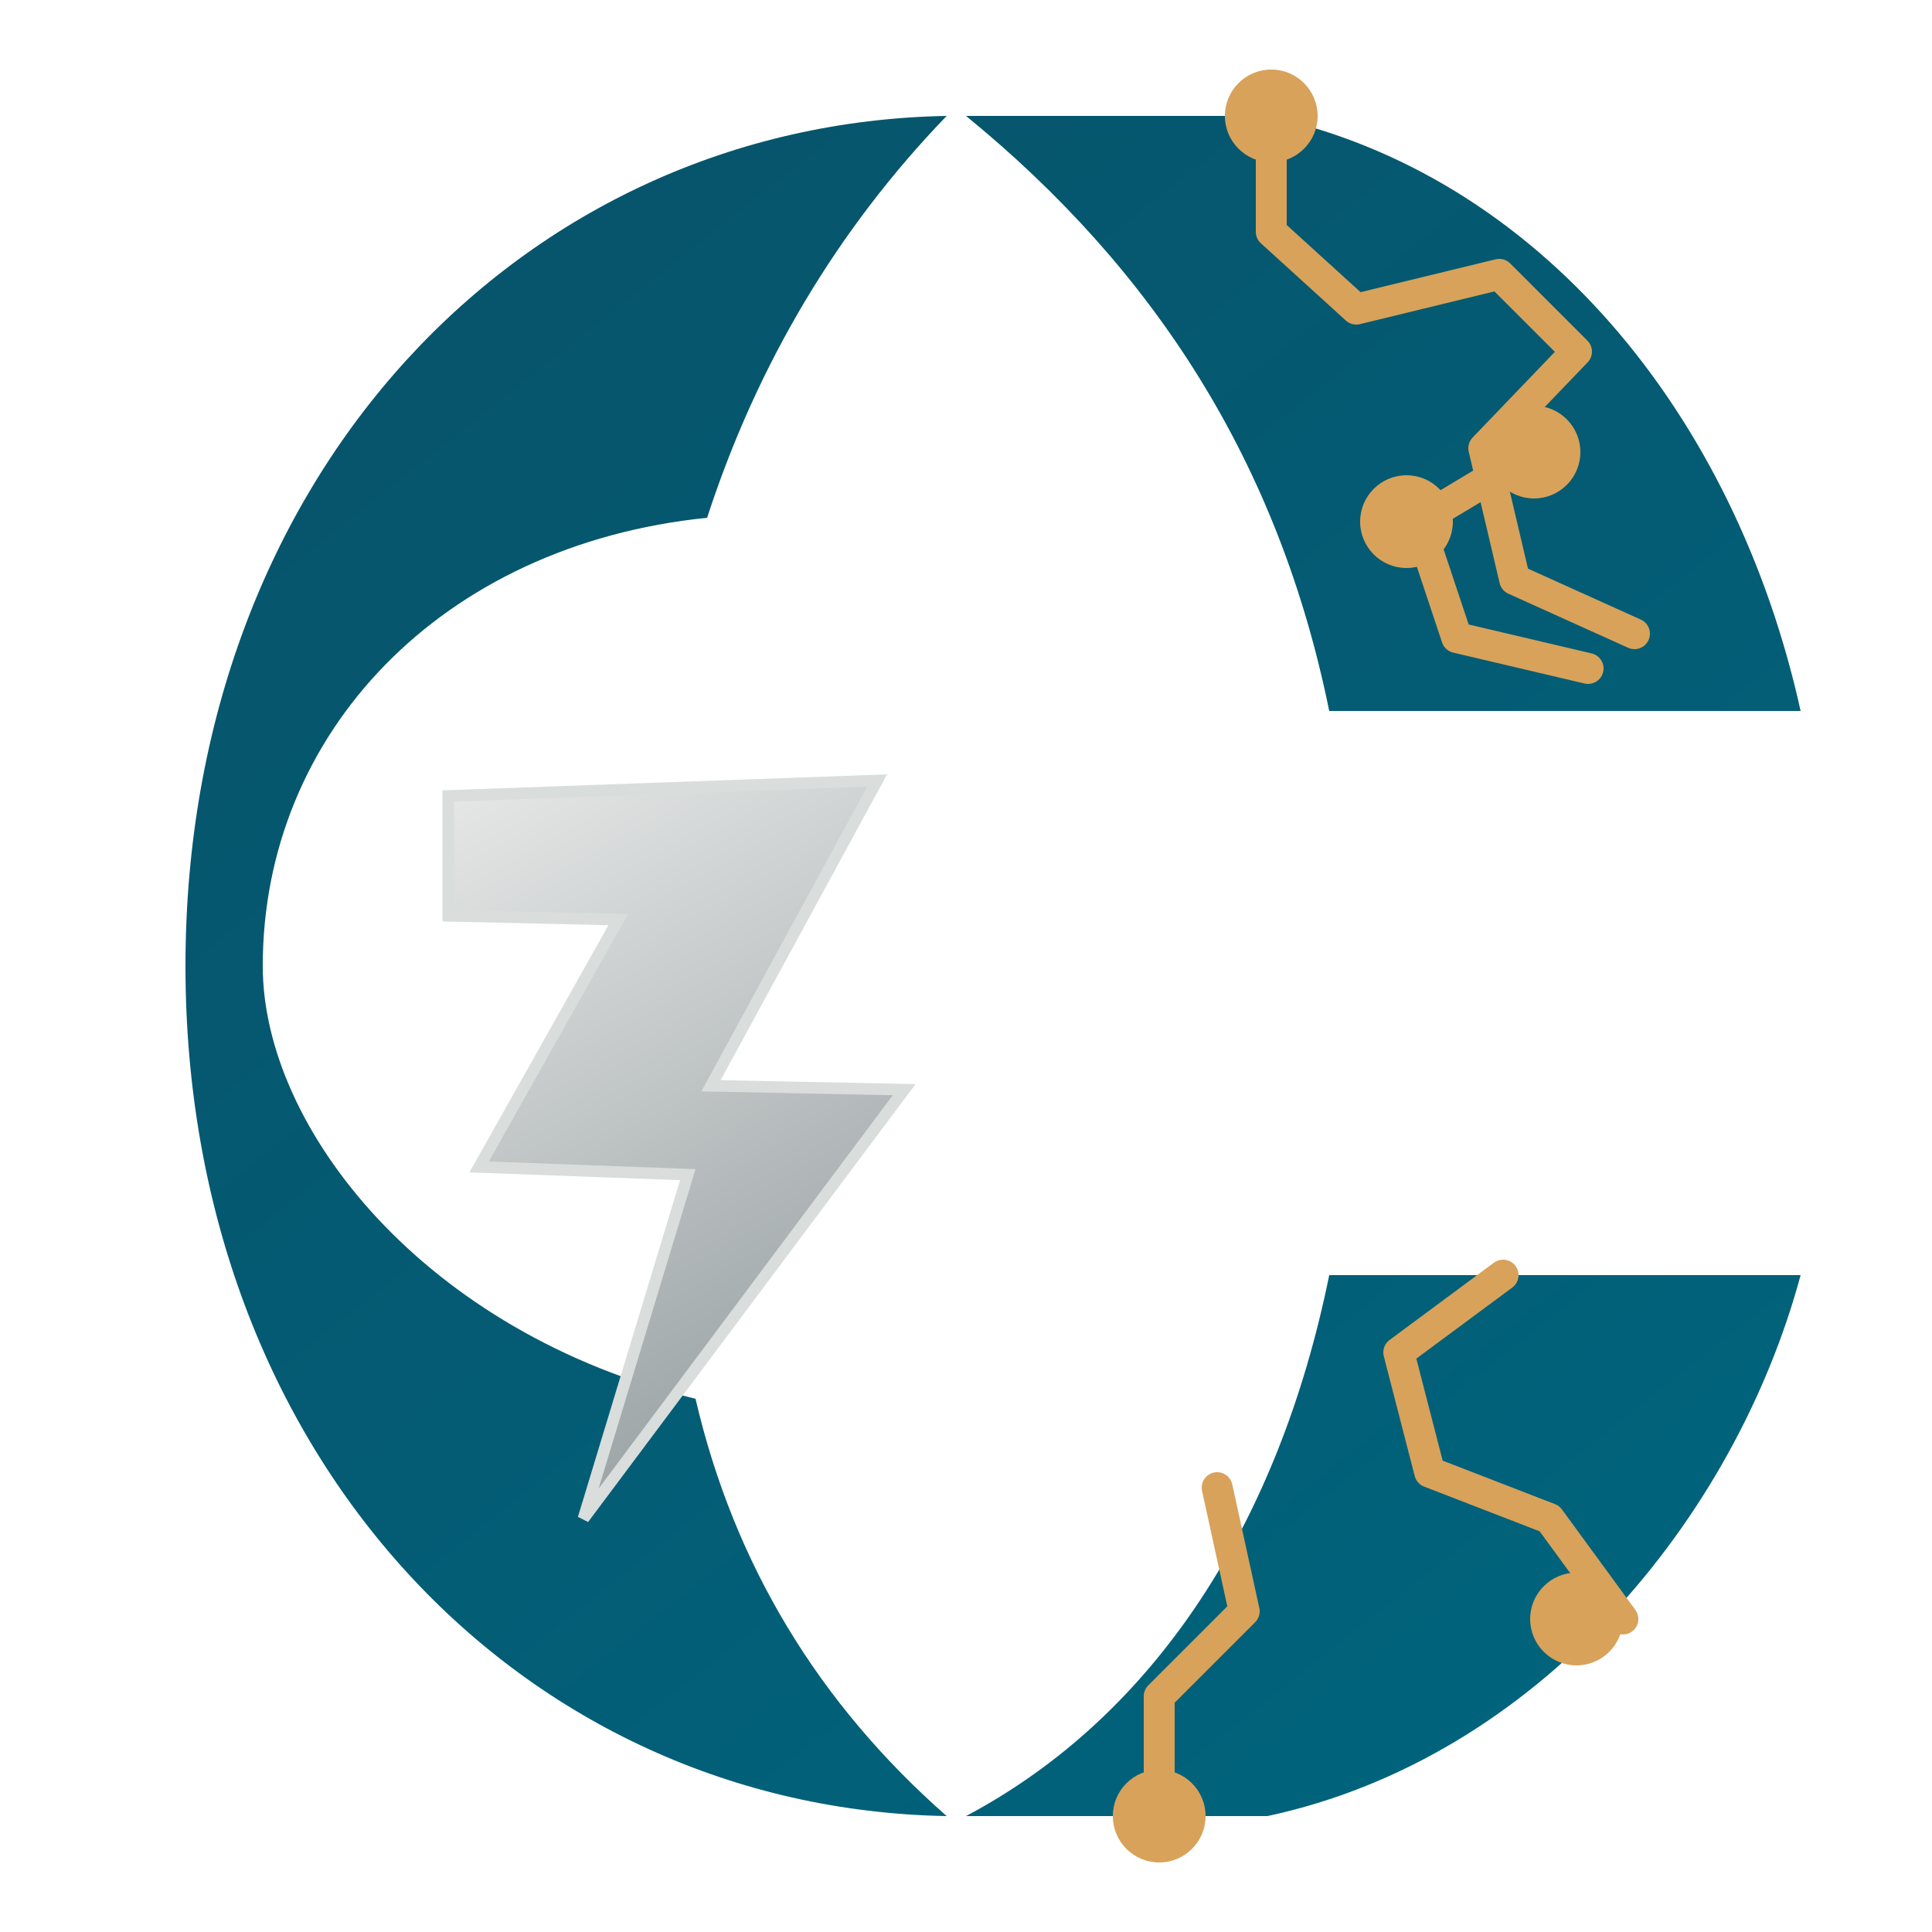
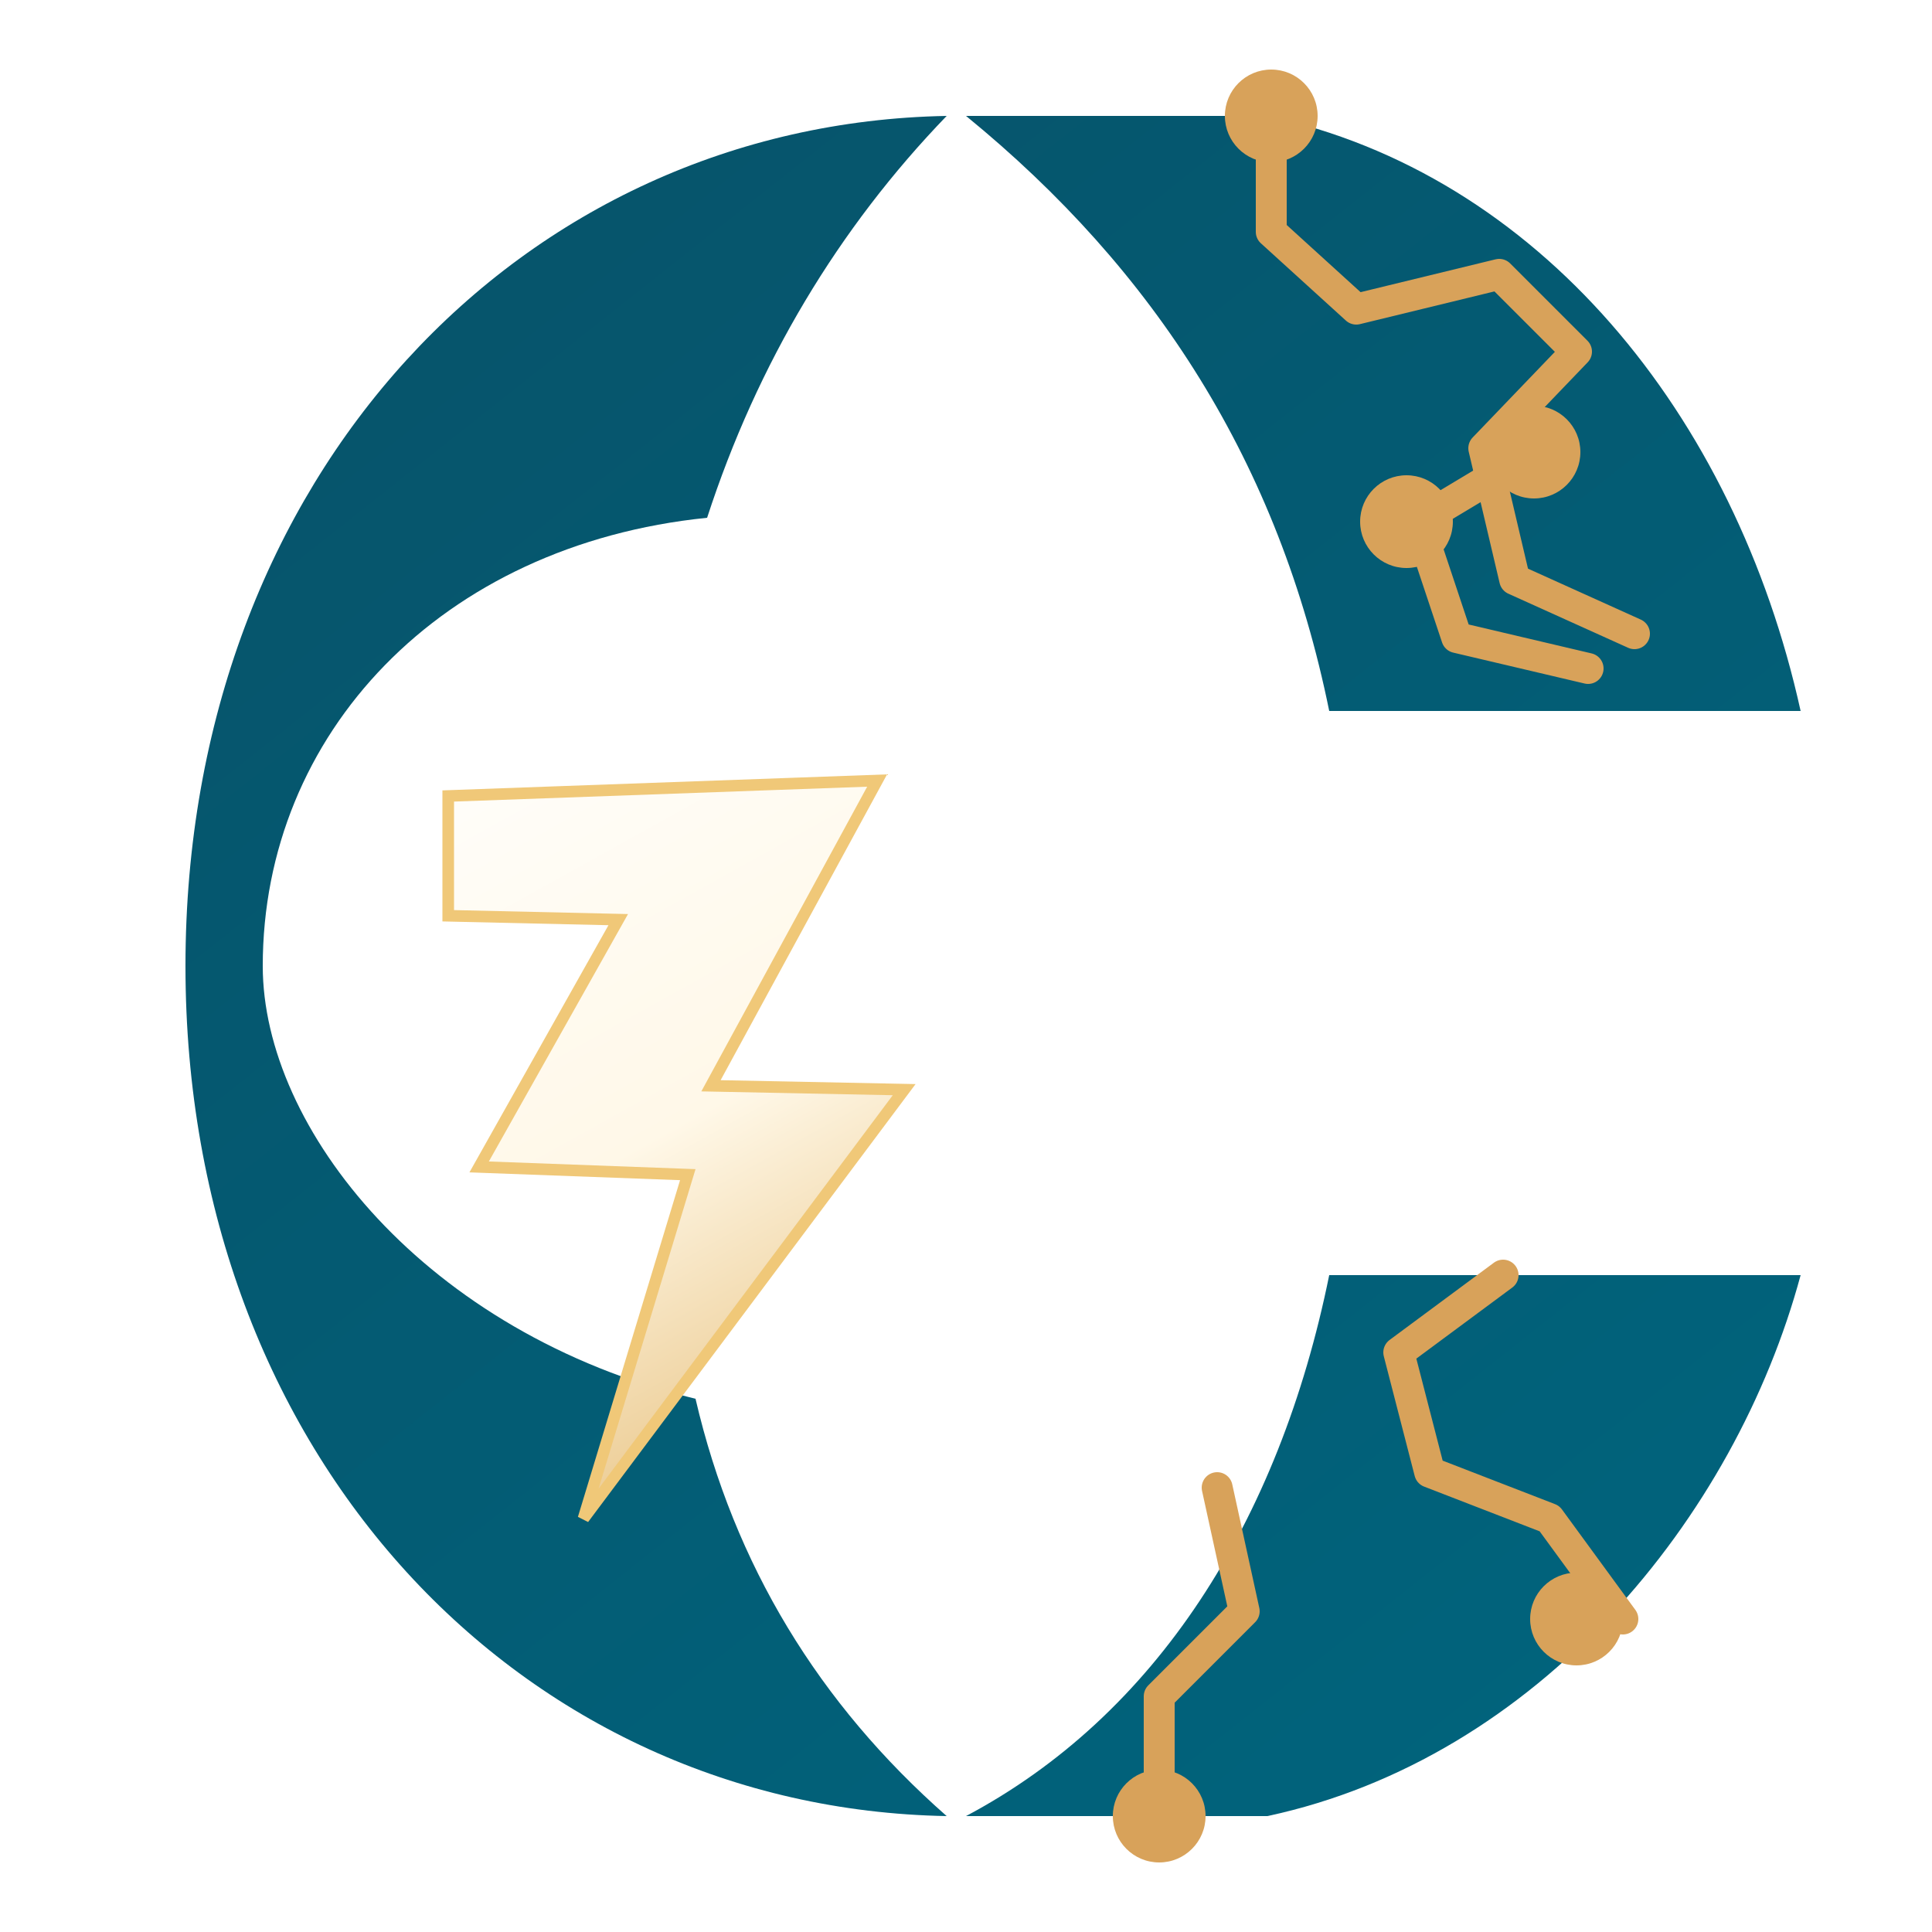
<svg xmlns="http://www.w3.org/2000/svg" width="500" height="500" viewBox="0 0 500 500" fill="none">
  <defs>
    <linearGradient id="teal" x1="80" y1="40" x2="420" y2="470" gradientUnits="userSpaceOnUse">
      <stop stop-color="#07536A" />
      <stop offset="1" stop-color="#00647D" />
    </linearGradient>
-     <linearGradient id="silver" x1="120" y1="160" x2="245" y2="385" gradientUnits="userSpaceOnUse">
-       <stop stop-color="#F4F5F3" />
-       <stop offset="1" stop-color="#8D9699" />
+     <linearGradient id="bolt" x1="120" y1="160" x2="245" y2="385" gradientUnits="userSpaceOnUse">
+       <stop stop-color="#FFFFFF" />
+       <stop offset="0.55" stop-color="#FFF8E8" />
+       <stop offset="1" stop-color="#E3B76B" />
    </linearGradient>
  </defs>
  <path d="M245 30C135 32 48 123 48 250s87 218 197 220c-33-29-55-65-65-108-70-17-112-70-112-112 0-60 46-109 115-116 13-40 34-75 62-104Z" fill="url(#teal)" />
  <path d="M250 30c49 40 81 90 94 154h122c-17-77-68-139-138-154H250Zm94 300c-13 64-45 114-94 140h78c70-15 121-77 138-140H344Z" fill="url(#teal)" />
  <g stroke="#D8A25A" stroke-width="8" stroke-linecap="round" stroke-linejoin="round">
    <path d="M329 30v30l22 20 37-9 20 20-24 25 8 34 31 14" />
    <path d="M397 117l-30 18 10 30 34 8" />
    <path d="M389 330l-27 20 8 31 31 12 19 26" />
    <path d="M300 470v-31l22-22-7-32" />
  </g>
  <g fill="#D8A25A">
    <circle cx="329" cy="30" r="12" />
    <circle cx="364" cy="135" r="12" />
    <circle cx="397" cy="117" r="12" />
    <circle cx="408" cy="419" r="12" />
    <circle cx="300" cy="470" r="12" />
  </g>
-   <path d="m116 206 111-4-43 79 50 1-83 111 27-89-54-2 36-64-44-1Z" fill="url(#silver)" stroke="#D9DDDC" stroke-width="3" />
+   <path d="m116 206 111-4-43 79 50 1-83 111 27-89-54-2 36-64-44-1Z" fill="url(#bolt)" stroke="#F0C878" stroke-width="3" />
</svg>
